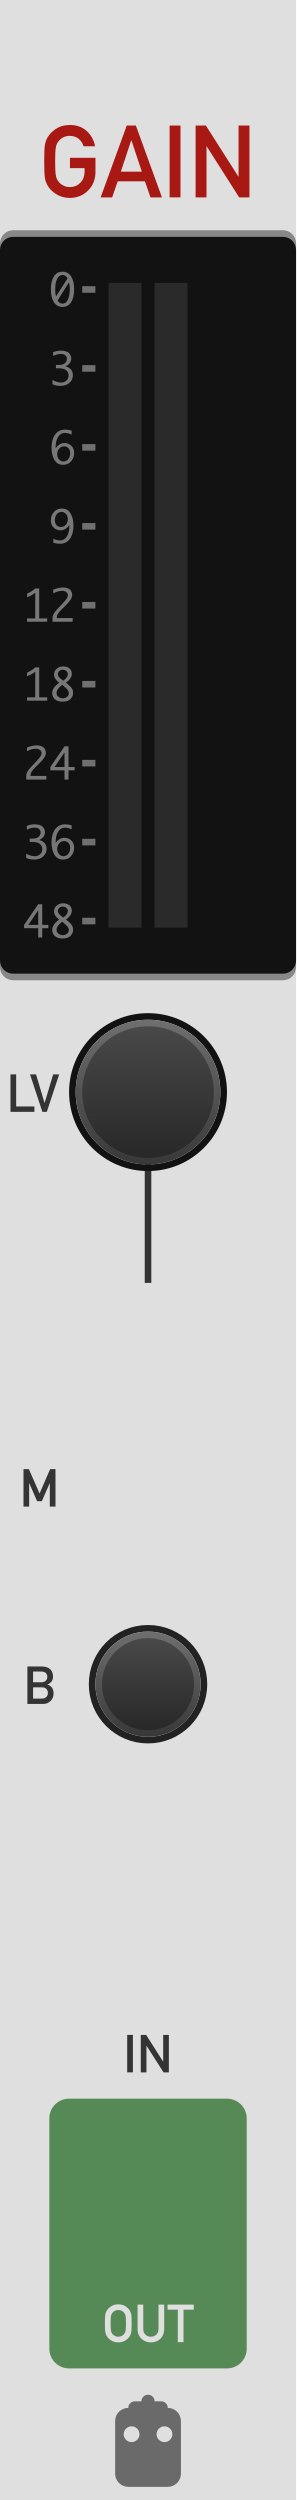
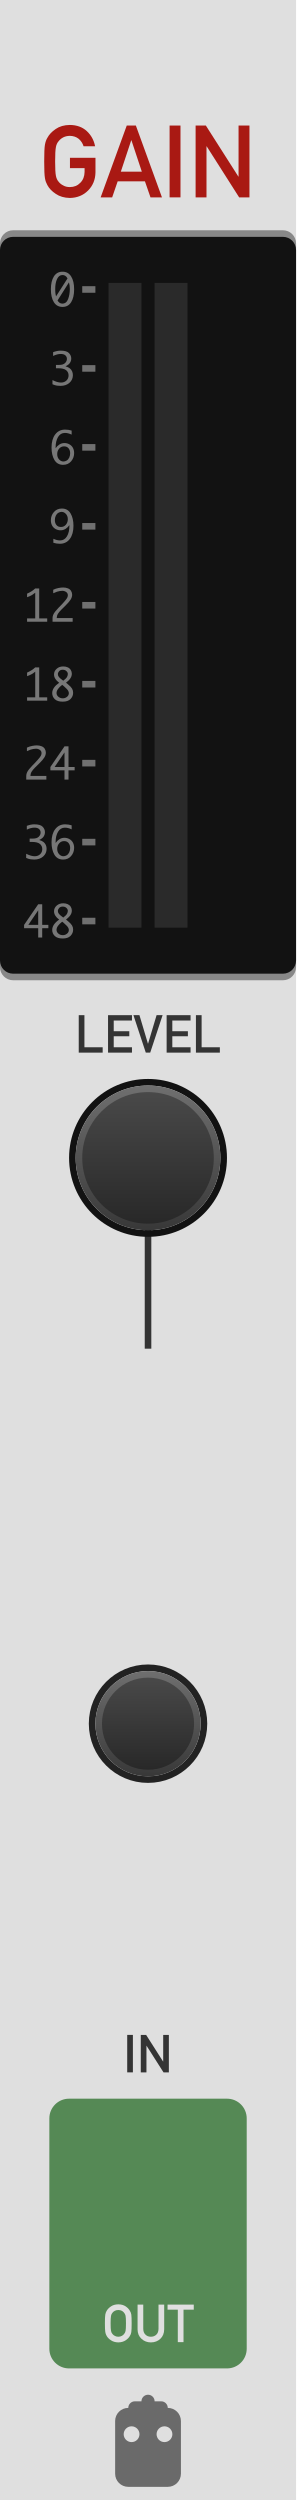
- <svg xmlns="http://www.w3.org/2000/svg" xmlns:xlink="http://www.w3.org/1999/xlink" version="1.1" width="45" height="380" viewBox="0 0 45 380" id="svg195">
+ <svg xmlns="http://www.w3.org/2000/svg" xmlns:xlink="http://www.w3.org/1999/xlink" version="1.1" width="45" height="380" viewBox="0 0 45 380" id="svg183">
  <style id="style2">

    text.title {
      fill: #a91913;
      font-family: 'DIN Alternate';
      font-size: 11.5pt;
    }
    text.big-label {
      fill: #343434;
      font-family: 'DIN Alternate';
      font-size: 7.5pt;
    }
    text.label {
      fill: #343434;
      font-family: 'DIN Alternate';
      font-size: 6pt;
    }
    text.output-label {
      fill: #dfdfdf;
      font-family: 'DIN Alternate';
      font-size: 6pt;
    }

    .background {
      fill: #dfdfdf;
    }
    .poly-output {
      fill: #558955;
    }
    .mono-output {
      fill: #636c9d;
    }

    polyline.icon {
      stroke: #343434;
      stroke-width: 1.2;
      fill: none;
    }
    polyline.connect {
      stroke: #343434;
      stroke-width: 1;
      fill: none;
    }

    rect.lcd-bg {
      fill: #121212;
    }
    rect.lcd-bg-frame {
      fill: #888888;
    }
    rect.lcd-bg-accent {
      fill: #2a2a2a;
    }
    text.lcd-label {
      fill: #777777;
      font-family: 'Monaco';
      font-size: 5pt;
    }
    polyline.lcd-tick {
      stroke: #707070;
      stroke-width: 1;
      fill: none;
    }

    .blueprint {
      stroke: #444444;
      fill: none;
    }

  </style>
  <defs id="defs121">
    <linearGradient id="smallKnobLight" x1="0%" y1="0%" x2="0%" y2="100%">
      <stop offset="0%" stop-color="#6f6f6f" id="stop4" />
      <stop offset="100%" stop-color="#383838" id="stop6" />
    </linearGradient>
    <linearGradient id="smallKnobDark" x1="0%" y1="0%" x2="0%" y2="100%">
      <stop offset="0%" stop-color="#494949" id="stop9" />
      <stop offset="100%" stop-color="#282828" id="stop11" />
    </linearGradient>
    <linearGradient id="bigKnobLight" x1="0%" y1="0%" x2="0%" y2="100%">
      <stop offset="0%" stop-color="#888" id="stop14" />
      <stop offset="100%" stop-color="#333" id="stop16" />
    </linearGradient>
    <linearGradient id="bigKnobDark" x1="0%" y1="0%" x2="0%" y2="100%">
      <stop offset="0%" stop-color="#5c5c5c" id="stop19" />
      <stop offset="100%" stop-color="#282828" id="stop21" />
    </linearGradient>
    <symbol id="knob18">
      <g transform="translate(9 9)" id="g30">
        <circle r="8.5" stroke="#222" fill="none" id="circle24" />
        <circle r="8" fill="url('#smallKnobLight')" id="circle26" />
        <circle r="7" fill="url('#smallKnobDark')" id="circle28" />
      </g>
    </symbol>
    <symbol id="knob24">
      <g transform="translate(12 12)" id="g39">
        <circle r="11.5" stroke="#121212" fill="none" id="circle33" />
        <circle r="11" fill="url('#smallKnobLight')" id="circle35" />
        <circle r="10" fill="url('#smallKnobDark')" id="circle37" />
      </g>
    </symbol>
    <symbol id="knob45">
      <g transform="translate(22.5 22.5)" id="g46">
        <circle r="22" fill="url('#bigKnobDark')" id="circle42" />
        <circle r="20" fill="url('#bigKnobLight')" id="circle44" />
      </g>
    </symbol>
    <symbol id="toggleButton">
      <g transform="translate(9 9)" id="g49" />
    </symbol>
    <symbol id="port">
      <g transform="translate(12 12)" id="g52" />
    </symbol>
    <symbol id="screw">
      <g transform="translate(6 6)" id="g55" />
    </symbol>
    <symbol id="hswitch14">
      <g transform="translate(12 7)" id="g58" />
    </symbol>
    <symbol id="meter-strip">
      <g transform="translate(20 4)" id="g105">
        <rect x="-6" y="-1" width="5" height="98" class="lcd-bg-accent" id="rect61" />
        <rect x="1" y="-1" width="5" height="98" class="lcd-bg-accent" id="rect63" />
        <g transform="translate(-11 2.5)" id="g83">
          <text x="0" y="0" class="lcd-label" text-anchor="end" id="text65">0</text>
          <text x="0" y="12" class="lcd-label" text-anchor="end" id="text67">3</text>
          <text x="0" y="24" class="lcd-label" text-anchor="end" id="text69">6</text>
          <text x="0" y="36" class="lcd-label" text-anchor="end" id="text71">9</text>
          <text x="0" y="48" class="lcd-label" text-anchor="end" id="text73">12</text>
          <text x="0" y="60" class="lcd-label" text-anchor="end" id="text75">18</text>
          <text x="0" y="72" class="lcd-label" text-anchor="end" id="text77">24</text>
          <text x="0" y="84" class="lcd-label" text-anchor="end" id="text79">36</text>
          <text x="0" y="96" class="lcd-label" text-anchor="end" id="text81">48</text>
        </g>
        <g transform="translate(-10 0)" id="g103">
          <polyline points="0  0 2  0" class="lcd-tick" id="polyline85" />
          <polyline points="0 12 2 12" class="lcd-tick" id="polyline87" />
          <polyline points="0 24 2 24" class="lcd-tick" id="polyline89" />
          <polyline points="0 36 2 36" class="lcd-tick" id="polyline91" />
          <polyline points="0 48 2 48" class="lcd-tick" id="polyline93" />
          <polyline points="0 60 2 60" class="lcd-tick" id="polyline95" />
          <polyline points="0 72 2 72" class="lcd-tick" id="polyline97" />
          <polyline points="0 84 2 84" class="lcd-tick" id="polyline99" />
          <polyline points="0 96 2 96" class="lcd-tick" id="polyline101" />
        </g>
      </g>
    </symbol>
    <symbol id="logo">
      <g transform="translate(6 6)" id="g118">
        <rect x="-5" y="-4" height="12" width="10" rx="2" fill="#6a6a6a" stroke="none" id="rect108" />
        <rect x="-3" y="-5" height="4" width="6" rx="1" fill="#6a6a6a" stroke="none" id="rect110" />
        <path d="M0,-3, 0,-5" stroke="#6a6a6a" stroke-width="2" stroke-linecap="round" id="path112" />
        <circle cx="-2.5" cy="0" r="1.2" fill="#dfdfdf" stroke="none" id="circle114" />
        <circle cx="2.5" cy="0" r="1.2" fill="#dfdfdf" stroke="none" id="circle116" />
      </g>
    </symbol>
-     <linearGradient xlink:href="#smallKnobLight" id="linearGradient232" x1="-11" y1="-11" x2="-11" y2="11" gradientUnits="userSpaceOnUse" />
-     <linearGradient xlink:href="#smallKnobDark" id="linearGradient234" x1="-10" y1="-10" x2="-10" y2="10" gradientUnits="userSpaceOnUse" />
-     <linearGradient xlink:href="#smallKnobLight" id="linearGradient314" x1="-8" y1="-8" x2="-8" y2="8" gradientUnits="userSpaceOnUse" />
-     <linearGradient xlink:href="#smallKnobDark" id="linearGradient316" x1="-7" y1="-7" x2="-7" y2="7" gradientUnits="userSpaceOnUse" />
+     <linearGradient xlink:href="#smallKnobLight" id="linearGradient215" x1="-11" y1="-11" x2="-11" y2="11" gradientUnits="userSpaceOnUse" />
+     <linearGradient xlink:href="#smallKnobDark" id="linearGradient217" x1="-10" y1="-10" x2="-10" y2="10" gradientUnits="userSpaceOnUse" />
+     <linearGradient xlink:href="#smallKnobLight" id="linearGradient297" x1="-8" y1="-8" x2="-8" y2="8" gradientUnits="userSpaceOnUse" />
+     <linearGradient xlink:href="#smallKnobDark" id="linearGradient299" x1="-7" y1="-7" x2="-7" y2="7" gradientUnits="userSpaceOnUse" />
  </defs>
  <path id="rect123" style="fill:#dfdfdf" d="M 0,0 H 45 V 380 H 0 Z" class="background" />
  <g aria-label="GAIN" id="text125" style="font-size:15.333px;font-family:'DIN Alternate';text-anchor:middle;fill:#a91913" class="title">
-     <path d="m 10.633,25.553 h 2.224 v 0.569 q -0.015,1.026 -0.644,1.655 -0.629,0.659 -1.595,0.659 -0.584,0 -1.003,-0.247 Q 9.188,27.979 8.926,27.642 8.604,27.29 8.499,26.721 8.38,26.152 8.38,24.542 q 0,-1.61 0.12,-2.194 0.105,-0.554 0.427,-0.906 0.262,-0.337 0.689,-0.562 0.419,-0.217 1.003,-0.232 0.794,0.015 1.348,0.457 0.532,0.464 0.734,1.123 h 1.752 q -0.262,-1.37 -1.258,-2.299 -0.996,-0.921 -2.576,-0.936 -1.288,0.015 -2.149,0.614 -0.876,0.591 -1.273,1.348 -0.247,0.397 -0.367,1.041 -0.112,0.644 -0.112,2.546 0,1.872 0.112,2.531 0.06,0.352 0.15,0.584 0.097,0.225 0.217,0.472 0.397,0.756 1.273,1.333 0.861,0.599 2.149,0.629 1.67,-0.03 2.77,-1.131 1.093,-1.108 1.123,-2.748 v -2.224 h -3.878 z" style="font-size:15.333px;font-family:'DIN Alternate';text-anchor:middle;fill:#a91913" id="path401" />
-     <path d="m 18.367,26.092 1.58,-4.769 h 0.03 l 1.58,4.769 z M 22.874,30 h 1.744 L 20.651,19.084 H 19.266 L 15.298,30 h 1.752 l 0.839,-2.441 h 4.14 z" style="font-size:15.333px;font-family:'DIN Alternate';text-anchor:middle;fill:#a91913" id="path403" />
-     <path d="M 25.779,30 H 27.434 V 19.084 h -1.655 z" style="font-size:15.333px;font-family:'DIN Alternate';text-anchor:middle;fill:#a91913" id="path405" />
-     <path d="m 29.732,30 h 1.655 v -7.757 h 0.03 L 36.351,30 H 37.916 V 19.084 h -1.655 v 7.757 h -0.03 l -4.941,-7.757 h -1.557 z" style="font-size:15.333px;font-family:'DIN Alternate';text-anchor:middle;fill:#a91913" id="path407" />
+     <path d="m 10.633,25.553 h 2.224 v 0.569 q -0.015,1.026 -0.644,1.655 -0.629,0.659 -1.595,0.659 -0.584,0 -1.003,-0.247 Q 9.188,27.979 8.926,27.642 8.604,27.29 8.499,26.721 8.38,26.152 8.38,24.542 q 0,-1.61 0.12,-2.194 0.105,-0.554 0.427,-0.906 0.262,-0.337 0.689,-0.562 0.419,-0.217 1.003,-0.232 0.794,0.015 1.348,0.457 0.532,0.464 0.734,1.123 h 1.752 q -0.262,-1.37 -1.258,-2.299 -0.996,-0.921 -2.576,-0.936 -1.288,0.015 -2.149,0.614 -0.876,0.591 -1.273,1.348 -0.247,0.397 -0.367,1.041 -0.112,0.644 -0.112,2.546 0,1.872 0.112,2.531 0.06,0.352 0.15,0.584 0.097,0.225 0.217,0.472 0.397,0.756 1.273,1.333 0.861,0.599 2.149,0.629 1.67,-0.03 2.77,-1.131 1.093,-1.108 1.123,-2.748 v -2.224 h -3.878 z" style="font-size:15.333px;font-family:'DIN Alternate';text-anchor:middle;fill:#a91913" id="path384" />
+     <path d="m 18.367,26.092 1.58,-4.769 h 0.03 l 1.58,4.769 z M 22.874,30 h 1.744 L 20.651,19.084 H 19.266 L 15.298,30 h 1.752 l 0.839,-2.441 h 4.14 z" style="font-size:15.333px;font-family:'DIN Alternate';text-anchor:middle;fill:#a91913" id="path386" />
+     <path d="M 25.779,30 H 27.434 V 19.084 h -1.655 z" style="font-size:15.333px;font-family:'DIN Alternate';text-anchor:middle;fill:#a91913" id="path388" />
+     <path d="m 29.732,30 h 1.655 v -7.757 h 0.03 L 36.351,30 H 37.916 V 19.084 h -1.655 v 7.757 h -0.03 l -4.941,-7.757 h -1.557 z" style="font-size:15.333px;font-family:'DIN Alternate';text-anchor:middle;fill:#a91913" id="path390" />
  </g>
  <g transform="translate(16.5,364)" id="g129">
    <g id="use127">
-       <g transform="translate(6,6)" id="g332">
-         <path id="rect322" style="fill:#6a6a6a;stroke:none" d="m -3,-4 h 6 c 1.108,0 2,0.892 2,2 V 6 C 5,7.108 4.108,8 3,8 H -3 C -4.108,8 -5,7.108 -5,6 v -8 c 0,-1.108 0.892,-2 2,-2 z" />
-         <path id="rect324" style="fill:#6a6a6a;stroke:none" d="m -2,-5 h 4 c 0.554,0 1,0.446 1,1 v 2 c 0,0.554 -0.446,1 -1,1 h -4 c -0.554,0 -1,-0.446 -1,-1 v -2 c 0,-0.554 0.446,-1 1,-1 z" />
-         <path d="M 0,-3 V -5" stroke="#6a6a6a" stroke-width="2" stroke-linecap="round" id="path326" />
-         <path id="circle328" style="fill:#dfdfdf;stroke:none" d="M -1.3,0 A 1.2,1.2 0 0 1 -2.5,1.2 1.2,1.2 0 0 1 -3.7,0 1.2,1.2 0 0 1 -2.5,-1.2 1.2,1.2 0 0 1 -1.3,0 Z" />
-         <path id="circle330" style="fill:#dfdfdf;stroke:none" d="M 3.7,0 A 1.2,1.2 0 0 1 2.5,1.2 1.2,1.2 0 0 1 1.3,0 1.2,1.2 0 0 1 2.5,-1.2 1.2,1.2 0 0 1 3.7,0 Z" />
+       <g transform="translate(6,6)" id="g315">
+         <path id="rect305" style="fill:#6a6a6a;stroke:none" d="m -3,-4 h 6 c 1.108,0 2,0.892 2,2 V 6 C 5,7.108 4.108,8 3,8 H -3 C -4.108,8 -5,7.108 -5,6 v -8 c 0,-1.108 0.892,-2 2,-2 z" />
+         <path id="rect307" style="fill:#6a6a6a;stroke:none" d="m -2,-5 h 4 c 0.554,0 1,0.446 1,1 v 2 c 0,0.554 -0.446,1 -1,1 h -4 c -0.554,0 -1,-0.446 -1,-1 v -2 c 0,-0.554 0.446,-1 1,-1 z" />
+         <path d="M 0,-3 V -5" stroke="#6a6a6a" stroke-width="2" stroke-linecap="round" id="path309" />
+         <path id="circle311" style="fill:#dfdfdf;stroke:none" d="M -1.3,0 A 1.2,1.2 0 0 1 -2.5,1.2 1.2,1.2 0 0 1 -3.7,0 1.2,1.2 0 0 1 -2.5,-1.2 1.2,1.2 0 0 1 -1.3,0 Z" />
+         <path id="circle313" style="fill:#dfdfdf;stroke:none" d="M 3.7,0 A 1.2,1.2 0 0 1 2.5,1.2 1.2,1.2 0 0 1 1.3,0 1.2,1.2 0 0 1 2.5,-1.2 1.2,1.2 0 0 1 3.7,0 Z" />
      </g>
    </g>
  </g>
  <g id="use133">
-     <g transform="translate(6,6)" id="g240" />
+     <g transform="translate(6,6)" id="g223" />
  </g>
  <g id="use137" transform="translate(33,368)">
-     <g transform="translate(6,6)" id="g244" />
+     <g transform="translate(6,6)" id="g227" />
  </g>
  <path id="rect141" style="fill:#888888" d="m 2,35 h 41 c 1.108,0 2,0.892 2,2 v 110 c 0,1.108 -0.892,2 -2,2 H 2 c -1.108,0 -2,-0.892 -2,-2 V 37 c 0,-1.108 0.892,-2 2,-2 z" class="lcd-bg-frame" />
  <path id="rect143" style="fill:#121212" d="m 2,36 h 41 c 1.108,0 2,0.892 2,2 v 108 c 0,1.108 -0.892,2 -2,2 H 2 c -1.108,0 -2,-0.892 -2,-2 V 38 c 0,-1.108 0.892,-2 2,-2 z" class="lcd-bg" />
  <g id="use145" transform="translate(2.5,40)">
-     <g transform="translate(20,4)" id="g292">
-       <path id="rect248" style="fill:#2a2a2a" d="m -6,-1 h 5 v 98 h -5 z" class="lcd-bg-accent" />
-       <path id="rect250" style="fill:#2a2a2a" d="M 1,-1 H 6 V 97 H 1 Z" class="lcd-bg-accent" />
-       <g transform="translate(-11,2.5)" id="g270">
-         <g aria-label="0" id="text252" style="font-size:6.667px;font-family:Monaco;text-anchor:end;fill:#777777" class="lcd-label">
-           <path d="m -1.999,-5.202 q 0.863,0 1.315,0.726 0.452,0.723 0.452,1.95 0,1.23 -0.452,1.956 -0.452,0.723 -1.315,0.723 -0.859,0 -1.315,-0.723 -0.452,-0.726 -0.452,-1.956 0,-1.227 0.452,-1.95 0.456,-0.726 1.315,-0.726 z m -0.986,3.757 1.748,-2.738 q -0.166,-0.303 -0.361,-0.407 -0.192,-0.107 -0.4,-0.107 -0.544,0 -0.827,0.605 -0.283,0.602 -0.283,1.53 0,0.212 0.013,0.456 0.013,0.244 0.111,0.661 z m 1.966,-2.135 -1.735,2.754 q 0.14,0.238 0.322,0.358 0.182,0.117 0.407,0.117 0.618,0 0.879,-0.69 0.26,-0.693 0.26,-1.536 0,-0.521 -0.133,-1.003 z" style="font-size:6.667px;font-family:Monaco;text-anchor:end;fill:#777777" id="path349" />
-         </g>
-         <g aria-label="3" id="text254" style="font-size:6.667px;font-family:Monaco;text-anchor:end;fill:#777777" class="lcd-label">
-           <path d="m -3.525,11.909 v -0.638 q 0.745,0.378 1.292,0.378 0.501,0 0.827,-0.303 0.329,-0.306 0.329,-0.785 0,-0.482 -0.361,-0.785 Q -1.797,9.474 -2.66,9.474 H -2.995 V 8.969 h 0.465 q 0.635,0 0.918,-0.283 0.283,-0.286 0.283,-0.635 0,-0.316 -0.231,-0.531 -0.231,-0.218 -0.71,-0.218 -0.537,0 -1.156,0.303 V 7.029 q 0.618,-0.231 1.133,-0.231 0.921,0 1.27,0.365 0.352,0.361 0.352,0.827 0,0.345 -0.186,0.648 -0.186,0.303 -0.684,0.54 0.439,0.13 0.664,0.319 0.225,0.189 0.339,0.446 0.117,0.257 0.117,0.576 0,0.71 -0.527,1.172 -0.524,0.462 -1.357,0.462 -0.241,0 -0.527,-0.036 -0.283,-0.036 -0.693,-0.208 z" style="font-size:6.667px;font-family:Monaco;text-anchor:end;fill:#777777" id="path352" />
-         </g>
-         <g aria-label="6" id="text256" style="font-size:6.667px;font-family:Monaco;text-anchor:end;fill:#777777" class="lcd-label">
-           <path d="m -3.047,21.63 q 0.234,-0.348 0.579,-0.566 0.348,-0.221 0.765,-0.221 0.394,0 0.745,0.192 0.355,0.192 0.54,0.537 0.186,0.342 0.186,0.798 0,0.719 -0.462,1.253 -0.459,0.531 -1.211,0.531 -0.885,0 -1.325,-0.739 -0.436,-0.742 -0.436,-1.885 0,-1.263 0.557,-1.995 0.557,-0.736 1.507,-0.736 0.511,0 0.993,0.15 v 0.612 q -0.54,-0.257 -1.019,-0.257 -0.677,0 -1.048,0.622 Q -3.047,20.546 -3.047,21.5 Z m 1.188,2.018 q 0.244,0 0.492,-0.143 0.247,-0.146 0.387,-0.446 0.143,-0.303 0.143,-0.658 0,-0.462 -0.241,-0.758 -0.238,-0.296 -0.68,-0.296 -0.459,0 -0.755,0.345 -0.293,0.342 -0.293,0.833 0,0.495 0.286,0.811 0.29,0.312 0.661,0.312 z" style="font-size:6.667px;font-family:Monaco;text-anchor:end;fill:#777777" id="path355" />
-         </g>
-         <g aria-label="9" id="text258" style="font-size:6.667px;font-family:Monaco;text-anchor:end;fill:#777777" class="lcd-label">
-           <path d="m -0.951,33.318 q -0.234,0.348 -0.583,0.57 -0.345,0.218 -0.762,0.218 -0.394,0 -0.749,-0.189 -0.352,-0.192 -0.537,-0.537 -0.186,-0.345 -0.186,-0.801 0,-0.716 0.459,-1.247 0.462,-0.534 1.214,-0.534 0.885,0 1.322,0.742 0.439,0.739 0.439,1.882 0,1.263 -0.557,1.999 -0.557,0.732 -1.507,0.732 -0.511,0 -0.993,-0.153 v -0.609 q 0.54,0.254 1.019,0.254 0.677,0 1.048,-0.622 0.371,-0.622 0.371,-1.576 z M -2.139,31.303 q -0.244,0 -0.492,0.146 -0.247,0.143 -0.391,0.443 -0.14,0.299 -0.14,0.658 0,0.459 0.238,0.755 0.241,0.296 0.684,0.296 0.459,0 0.752,-0.342 0.296,-0.345 0.296,-0.833 0,-0.495 -0.29,-0.807 -0.286,-0.316 -0.658,-0.316 z" style="font-size:6.667px;font-family:Monaco;text-anchor:end;fill:#777777" id="path358" />
-         </g>
-         <g aria-label="12" id="text260" style="font-size:6.667px;font-family:Monaco;text-anchor:end;fill:#777777" class="lcd-label">
-           <path d="m -6.146,47.495 v -3.9 q -0.273,0.218 -0.531,0.371 -0.257,0.153 -0.706,0.312 v -0.547 q 0.713,-0.303 1.237,-0.785 h 0.605 v 4.548 h 1.214 V 48 h -3.057 v -0.505 z" style="font-size:6.667px;font-family:Monaco;text-anchor:end;fill:#777777" id="path361" />
-           <path d="M -0.456,48 H -3.512 v -0.557 q 0,-0.215 0.088,-0.459 0.088,-0.247 0.335,-0.553 0.247,-0.306 0.524,-0.589 l 0.345,-0.352 q 0.104,-0.107 0.456,-0.498 0.352,-0.391 0.462,-0.599 0.114,-0.208 0.114,-0.41 0,-0.326 -0.26,-0.501 -0.26,-0.179 -0.586,-0.179 -0.186,0 -0.417,0.042 -0.228,0.042 -0.4,0.101 -0.173,0.055 -0.56,0.231 v -0.537 q 0.41,-0.195 0.82,-0.267 0.413,-0.075 0.68,-0.075 0.394,0 0.723,0.13 0.332,0.127 0.492,0.397 0.163,0.27 0.163,0.576 0,0.342 -0.208,0.7 -0.205,0.358 -0.778,0.921 l -0.371,0.368 -0.312,0.306 q -0.296,0.299 -0.479,0.579 -0.182,0.28 -0.202,0.667 h 2.428 z" style="font-size:6.667px;font-family:Monaco;text-anchor:end;fill:#777777" id="path363" />
-         </g>
-         <g aria-label="18" id="text262" style="font-size:6.667px;font-family:Monaco;text-anchor:end;fill:#777777" class="lcd-label">
-           <path d="m -6.146,59.495 v -3.9 q -0.273,0.218 -0.531,0.371 -0.257,0.153 -0.706,0.312 v -0.547 q 0.713,-0.303 1.237,-0.785 h 0.605 v 4.548 h 1.214 V 60 h -3.057 v -0.505 z" style="font-size:6.667px;font-family:Monaco;text-anchor:end;fill:#777777" id="path366" />
-           <path d="m -2.503,57.275 -0.111,-0.081 q -0.231,-0.163 -0.452,-0.479 -0.221,-0.319 -0.221,-0.7 0,-0.505 0.397,-0.859 0.397,-0.358 1.009,-0.358 0.374,0 0.674,0.137 0.299,0.133 0.462,0.397 0.163,0.264 0.163,0.576 0,0.215 -0.075,0.417 -0.075,0.199 -0.225,0.397 -0.146,0.195 -0.586,0.553 l 0.273,0.218 q 0.479,0.391 0.645,0.674 0.166,0.283 0.166,0.635 0,0.547 -0.397,0.951 -0.397,0.4 -1.191,0.4 -0.798,0 -1.195,-0.374 -0.397,-0.378 -0.397,-0.934 0,-0.83 1.061,-1.569 z m 0.622,-0.309 q 0.459,-0.348 0.573,-0.583 0.117,-0.234 0.117,-0.436 0,-0.244 -0.215,-0.443 -0.215,-0.202 -0.553,-0.202 -0.365,0 -0.557,0.218 -0.189,0.218 -0.189,0.452 0,0.228 0.16,0.43 0.16,0.202 0.511,0.452 z m -0.166,0.632 q -0.859,0.661 -0.859,1.237 0,0.342 0.283,0.576 0.283,0.234 0.671,0.234 0.355,0 0.635,-0.225 0.28,-0.225 0.28,-0.56 0,-0.329 -0.342,-0.667 -0.339,-0.339 -0.472,-0.443 z" style="font-size:6.667px;font-family:Monaco;text-anchor:end;fill:#777777" id="path368" />
-         </g>
-         <g aria-label="24" id="text264" style="font-size:6.667px;font-family:Monaco;text-anchor:end;fill:#777777" class="lcd-label">
-           <path d="m -4.453,72 h -3.057 v -0.557 q 0,-0.215 0.088,-0.459 0.088,-0.247 0.335,-0.553 0.247,-0.306 0.524,-0.589 l 0.345,-0.352 q 0.104,-0.107 0.456,-0.498 0.352,-0.391 0.462,-0.599 0.114,-0.208 0.114,-0.41 0,-0.326 -0.26,-0.501 -0.26,-0.179 -0.586,-0.179 -0.186,0 -0.417,0.042 -0.228,0.042 -0.4,0.101 -0.173,0.055 -0.56,0.231 v -0.537 q 0.41,-0.195 0.82,-0.267 0.413,-0.075 0.68,-0.075 0.394,0 0.723,0.13 0.332,0.127 0.492,0.397 0.163,0.27 0.163,0.576 0,0.342 -0.208,0.7 -0.205,0.358 -0.778,0.921 l -0.371,0.368 -0.312,0.306 q -0.296,0.299 -0.479,0.579 -0.182,0.28 -0.202,0.667 h 2.428 z" style="font-size:6.667px;font-family:Monaco;text-anchor:end;fill:#777777" id="path371" />
-           <path d="m -1.696,72 v -1.413 h -2.145 v -0.508 l 2.145,-3.132 h 0.609 v 3.132 h 0.934 V 70.587 H -1.087 V 72 Z m 0,-1.921 v -2.214 l -1.501,2.214 z" style="font-size:6.667px;font-family:Monaco;text-anchor:end;fill:#777777" id="path373" />
-         </g>
-         <g aria-label="36" id="text266" style="font-size:6.667px;font-family:Monaco;text-anchor:end;fill:#777777" class="lcd-label">
-           <path d="m -7.523,83.909 v -0.638 q 0.745,0.378 1.292,0.378 0.501,0 0.827,-0.303 0.329,-0.306 0.329,-0.785 0,-0.482 -0.361,-0.785 -0.358,-0.303 -1.221,-0.303 h -0.335 v -0.505 h 0.465 q 0.635,0 0.918,-0.283 0.283,-0.286 0.283,-0.635 0,-0.316 -0.231,-0.531 -0.231,-0.218 -0.71,-0.218 -0.537,0 -1.156,0.303 v -0.576 q 0.618,-0.231 1.133,-0.231 0.921,0 1.27,0.365 0.352,0.361 0.352,0.827 0,0.345 -0.186,0.648 -0.186,0.303 -0.684,0.54 0.439,0.13 0.664,0.319 0.225,0.189 0.339,0.446 0.117,0.257 0.117,0.576 0,0.71 -0.527,1.172 -0.524,0.462 -1.357,0.462 -0.241,0 -0.527,-0.036 -0.283,-0.036 -0.693,-0.208 z" style="font-size:6.667px;font-family:Monaco;text-anchor:end;fill:#777777" id="path376" />
-           <path d="m -3.047,81.63 q 0.234,-0.348 0.579,-0.566 0.348,-0.221 0.765,-0.221 0.394,0 0.745,0.192 0.355,0.192 0.54,0.537 0.186,0.342 0.186,0.798 0,0.719 -0.462,1.253 -0.459,0.531 -1.211,0.531 -0.885,0 -1.325,-0.739 -0.436,-0.742 -0.436,-1.885 0,-1.263 0.557,-1.995 0.557,-0.736 1.507,-0.736 0.511,0 0.993,0.15 v 0.612 q -0.54,-0.257 -1.019,-0.257 -0.677,0 -1.048,0.622 Q -3.047,80.546 -3.047,81.5 Z m 1.188,2.018 q 0.244,0 0.492,-0.143 0.247,-0.146 0.387,-0.446 0.143,-0.303 0.143,-0.658 0,-0.462 -0.241,-0.758 -0.238,-0.296 -0.68,-0.296 -0.459,0 -0.755,0.345 -0.293,0.342 -0.293,0.833 0,0.495 0.286,0.811 0.29,0.312 0.661,0.312 z" style="font-size:6.667px;font-family:Monaco;text-anchor:end;fill:#777777" id="path378" />
-         </g>
-         <g aria-label="48" id="text268" style="font-size:6.667px;font-family:Monaco;text-anchor:end;fill:#777777" class="lcd-label">
-           <path d="m -5.693,96 v -1.413 h -2.145 v -0.508 l 2.145,-3.132 h 0.609 v 3.132 h 0.934 V 94.587 H -5.085 V 96 Z m 0,-1.921 v -2.214 l -1.501,2.214 z" style="font-size:6.667px;font-family:Monaco;text-anchor:end;fill:#777777" id="path381" />
-           <path d="m -2.503,93.275 -0.111,-0.081 q -0.231,-0.163 -0.452,-0.479 -0.221,-0.319 -0.221,-0.7 0,-0.505 0.397,-0.859 0.397,-0.358 1.009,-0.358 0.374,0 0.674,0.137 0.299,0.133 0.462,0.397 0.163,0.264 0.163,0.576 0,0.215 -0.075,0.417 -0.075,0.199 -0.225,0.397 -0.146,0.195 -0.586,0.553 l 0.273,0.218 q 0.479,0.391 0.645,0.674 0.166,0.283 0.166,0.635 0,0.547 -0.397,0.951 -0.397,0.4 -1.191,0.4 -0.798,0 -1.195,-0.374 -0.397,-0.378 -0.397,-0.934 0,-0.83 1.061,-1.569 z m 0.622,-0.309 q 0.459,-0.348 0.573,-0.583 0.117,-0.234 0.117,-0.436 0,-0.244 -0.215,-0.443 -0.215,-0.202 -0.553,-0.202 -0.365,0 -0.557,0.218 -0.189,0.218 -0.189,0.452 0,0.228 0.16,0.43 0.16,0.202 0.511,0.452 z m -0.166,0.632 q -0.859,0.661 -0.859,1.237 0,0.342 0.283,0.576 0.283,0.234 0.671,0.234 0.355,0 0.635,-0.225 0.28,-0.225 0.28,-0.56 0,-0.329 -0.342,-0.667 -0.339,-0.339 -0.472,-0.443 z" style="font-size:6.667px;font-family:Monaco;text-anchor:end;fill:#777777" id="path383" />
-         </g>
-       </g>
-       <g transform="translate(-10)" id="g290">
-         <path id="polyline272" style="fill:none;stroke:#707070;stroke-width:1" d="M 0,0 H 2" class="lcd-tick" />
-         <path id="polyline274" style="fill:none;stroke:#707070;stroke-width:1" d="M 0,12 H 2" class="lcd-tick" />
-         <path id="polyline276" style="fill:none;stroke:#707070;stroke-width:1" d="M 0,24 H 2" class="lcd-tick" />
-         <path id="polyline278" style="fill:none;stroke:#707070;stroke-width:1" d="M 0,36 H 2" class="lcd-tick" />
-         <path id="polyline280" style="fill:none;stroke:#707070;stroke-width:1" d="M 0,48 H 2" class="lcd-tick" />
-         <path id="polyline282" style="fill:none;stroke:#707070;stroke-width:1" d="M 0,60 H 2" class="lcd-tick" />
-         <path id="polyline284" style="fill:none;stroke:#707070;stroke-width:1" d="M 0,72 H 2" class="lcd-tick" />
-         <path id="polyline286" style="fill:none;stroke:#707070;stroke-width:1" d="M 0,84 H 2" class="lcd-tick" />
-         <path id="polyline288" style="fill:none;stroke:#707070;stroke-width:1" d="M 0,96 H 2" class="lcd-tick" />
-       </g>
-     </g>
-   </g>
-   <g transform="translate(5,166)" id="g151">
-     <g aria-label="LV" id="text149" style="font-size:8px;font-family:'DIN Alternate';text-anchor:middle;fill:#343434" class="label">
-       <path d="M -3.406,3 H 0.23 V 2.184 H -2.543 V -2.695 H -3.406 Z" style="font-size:8px;font-family:'DIN Alternate';text-anchor:middle;fill:#343434" id="path426" />
-       <path d="M 1.441,3 H 2.113 L 3.996,-2.695 H 3.082 L 1.785,1.641 H 1.77 L 0.477,-2.695 H -0.438 Z" style="font-size:8px;font-family:'DIN Alternate';text-anchor:middle;fill:#343434" id="path428" />
-     </g>
-   </g>
-   <g transform="translate(5,226)" id="g155">
-     <g aria-label="M" id="text153" style="font-size:8px;font-family:'DIN Alternate';text-anchor:middle;fill:#343434" class="label">
-       <path d="m -1.43,3 h 0.863 v -3.551 h 0.016 L 0.641,2.184 h 0.719 l 1.191,-2.734 h 0.02 V 3 H 3.434 V -2.695 H 2.617 L 1.016,1.016 v 0 l -1.633,-3.711 h -0.812 z" style="font-size:8px;font-family:'DIN Alternate';text-anchor:middle;fill:#343434" id="path423" />
-     </g>
-   </g>
-   <g transform="translate(5,256)" id="g159">
-     <g aria-label="B" id="text157" style="font-size:8px;font-family:'DIN Alternate';text-anchor:middle;fill:#343434" class="label">
-       <path d="M -0.836,3 H 1.562 Q 2.234,3 2.684,2.551 3.137,2.121 3.145,1.383 3.145,0.938 2.922,0.559 2.684,0.191 2.219,0.07 V 0.055 Q 2.465,-0.062 2.633,-0.207 2.801,-0.344 2.891,-0.496 q 0.176,-0.32 0.168,-0.672 0,-0.688 -0.426,-1.105 Q 2.211,-2.688 1.371,-2.695 H -0.836 Z M 1.355,0.473 q 0.48,0.008 0.703,0.254 0.223,0.25 0.223,0.602 0,0.344 -0.223,0.594 Q 1.836,2.176 1.355,2.184 H 0.027 V 0.473 Z M 1.273,-1.926 q 0.473,0.008 0.695,0.23 0.227,0.238 0.227,0.582 0,0.344 -0.227,0.57 Q 1.746,-0.297 1.273,-0.297 H 0.027 v -1.629 z" style="font-size:8px;font-family:'DIN Alternate';text-anchor:middle;fill:#343434" id="path420" />
-     </g>
-   </g>
-   <path id="polyline163" transform="translate(22.5,166)" style="fill:none;stroke:#343434;stroke-width:1" d="M 0,0 V 29" class="connect" />
-   <g id="use165" transform="translate(10.5,154)">
-     <g transform="translate(12,12)" id="g228">
-       <path id="circle222" style="fill:none;stroke:#121212" d="M 11.5,0 A 11.5,11.5 0 0 1 0,11.5 11.5,11.5 0 0 1 -11.5,0 11.5,11.5 0 0 1 0,-11.5 11.5,11.5 0 0 1 11.5,0 Z" />
-       <path id="circle224" style="fill:url(#linearGradient232)" d="M 11,0 A 11,11 0 0 1 0,11 11,11 0 0 1 -11,0 11,11 0 0 1 0,-11 11,11 0 0 1 11,0 Z" />
-       <path id="circle226" style="fill:url(#linearGradient234)" d="M 10,0 A 10,10 0 0 1 0,10 10,10 0 0 1 -10,0 10,10 0 0 1 0,-10 10,10 0 0 1 10,0 Z" />
-     </g>
-   </g>
-   <g id="use169" transform="translate(10.5,184)">
-     <g transform="translate(12,12)" id="g296" />
-   </g>
-   <g id="use173" transform="translate(13.5,217)">
-     <g transform="translate(9,9)" id="g300" />
-   </g>
-   <g id="use177" transform="translate(13.5,247)">
-     <g transform="translate(9,9)" id="g310">
-       <path id="circle304" style="fill:none;stroke:#222222" d="M 8.5,0 A 8.5,8.5 0 0 1 0,8.5 8.5,8.5 0 0 1 -8.5,0 8.5,8.5 0 0 1 0,-8.5 8.5,8.5 0 0 1 8.5,0 Z" />
-       <path id="circle306" style="fill:url(#linearGradient314)" d="M 8,0 A 8,8 0 0 1 0,8 8,8 0 0 1 -8,0 8,8 0 0 1 0,-8 8,8 0 0 1 8,0 Z" />
-       <path id="circle308" style="fill:url(#linearGradient316)" d="M 7,0 A 7,7 0 0 1 0,7 7,7 0 0 1 -7,0 7,7 0 0 1 0,-7 7,7 0 0 1 7,0 Z" />
-     </g>
-   </g>
-   <g id="use181" transform="translate(10.5,281)">
-     <g transform="translate(12,12)" id="g236" />
-   </g>
-   <g aria-label="IN" id="text183" style="font-size:8px;font-family:'DIN Alternate';text-anchor:middle;fill:#343434" class="label">
-     <path d="m 19.336,315 h 0.863 v -5.695 h -0.863 z" style="font-size:8px;font-family:'DIN Alternate';text-anchor:middle;fill:#343434" id="path411" />
-     <path d="m 21.398,315 h 0.863 v -4.047 h 0.016 L 24.852,315 h 0.816 v -5.695 h -0.863 v 4.047 h -0.016 l -2.578,-4.047 h -0.812 z" style="font-size:8px;font-family:'DIN Alternate';text-anchor:middle;fill:#343434" id="path413" />
-   </g>
-   <path id="rect187" style="fill:#558955" d="m 10.5,319 h 24 c 1.662,0 3,1.338 3,3 v 35 c 0,1.662 -1.338,3 -3,3 h -24 c -1.662,0 -3,-1.338 -3,-3 v -35 c 0,-1.662 1.338,-3 3,-3 z" class="poly-output" />
-   <g id="use189" transform="translate(10.5,322)">
-     <g transform="translate(12,12)" id="g318" />
-   </g>
-   <g aria-label="OUT" id="text191" style="font-size:8px;font-family:'DIN Alternate';text-anchor:middle;fill:#dfdfdf" class="output-label">
-     <path d="m 15.945,353.152 q 0,0.977 0.059,1.32 0.031,0.184 0.078,0.305 0.051,0.117 0.113,0.246 0.207,0.395 0.664,0.695 0.449,0.312 1.121,0.328 0.68,-0.016 1.133,-0.328 0.449,-0.301 0.648,-0.695 0.145,-0.207 0.199,-0.551 0.051,-0.344 0.051,-1.32 0,-0.992 -0.051,-1.328 -0.055,-0.336 -0.199,-0.543 -0.199,-0.395 -0.648,-0.703 -0.453,-0.312 -1.133,-0.32 -0.672,0.008 -1.121,0.32 -0.457,0.309 -0.664,0.703 -0.129,0.207 -0.191,0.543 -0.059,0.336 -0.059,1.328 z m 0.867,0 q 0,-0.84 0.062,-1.145 0.055,-0.289 0.223,-0.473 0.137,-0.176 0.359,-0.293 0.219,-0.113 0.523,-0.121 0.309,0.008 0.535,0.121 0.215,0.117 0.344,0.293 0.168,0.184 0.23,0.473 0.059,0.305 0.059,1.145 0,0.84 -0.059,1.137 -0.062,0.297 -0.23,0.48 -0.129,0.176 -0.344,0.285 -0.227,0.129 -0.535,0.129 -0.305,0 -0.523,-0.129 -0.223,-0.109 -0.359,-0.285 -0.168,-0.184 -0.223,-0.48 -0.062,-0.297 -0.062,-1.137 z" style="font-size:8px;font-family:'DIN Alternate';text-anchor:middle;fill:#dfdfdf" id="path336" />
-     <path d="m 20.91,354.07 q 0.008,0.898 0.594,1.426 0.574,0.543 1.43,0.551 0.871,-0.008 1.441,-0.551 0.566,-0.527 0.582,-1.426 v -3.766 H 24.094 v 3.672 q -0.008,0.582 -0.328,0.887 -0.328,0.32 -0.832,0.32 -0.504,0 -0.824,-0.32 -0.328,-0.305 -0.336,-0.887 v -3.672 h -0.863 z" style="font-size:8px;font-family:'DIN Alternate';text-anchor:middle;fill:#dfdfdf" id="path338" />
-     <path d="m 27.027,356 h 0.867 v -4.926 h 1.559 v -0.77 H 25.469 v 0.77 h 1.559 z" style="font-size:8px;font-family:'DIN Alternate';text-anchor:middle;fill:#dfdfdf" id="path340" />
+     <g transform="translate(20,4)" id="g275">
+       <path id="rect231" style="fill:#2a2a2a" d="m -6,-1 h 5 v 98 h -5 z" class="lcd-bg-accent" />
+       <path id="rect233" style="fill:#2a2a2a" d="M 1,-1 H 6 V 97 H 1 Z" class="lcd-bg-accent" />
+       <g transform="translate(-11,2.5)" id="g253">
+         <g aria-label="0" id="text235" style="font-size:6.667px;font-family:Monaco;text-anchor:end;fill:#777777" class="lcd-label">
+           <path d="m -1.999,-5.202 q 0.863,0 1.315,0.726 0.452,0.723 0.452,1.95 0,1.23 -0.452,1.956 -0.452,0.723 -1.315,0.723 -0.859,0 -1.315,-0.723 -0.452,-0.726 -0.452,-1.956 0,-1.227 0.452,-1.95 0.456,-0.726 1.315,-0.726 z m -0.986,3.757 1.748,-2.738 q -0.166,-0.303 -0.361,-0.407 -0.192,-0.107 -0.4,-0.107 -0.544,0 -0.827,0.605 -0.283,0.602 -0.283,1.53 0,0.212 0.013,0.456 0.013,0.244 0.111,0.661 z m 1.966,-2.135 -1.735,2.754 q 0.14,0.238 0.322,0.358 0.182,0.117 0.407,0.117 0.618,0 0.879,-0.69 0.26,-0.693 0.26,-1.536 0,-0.521 -0.133,-1.003 z" style="font-size:6.667px;font-family:Monaco;text-anchor:end;fill:#777777" id="path332" />
+         </g>
+         <g aria-label="3" id="text237" style="font-size:6.667px;font-family:Monaco;text-anchor:end;fill:#777777" class="lcd-label">
+           <path d="m -3.525,11.909 v -0.638 q 0.745,0.378 1.292,0.378 0.501,0 0.827,-0.303 0.329,-0.306 0.329,-0.785 0,-0.482 -0.361,-0.785 Q -1.797,9.474 -2.66,9.474 H -2.995 V 8.969 h 0.465 q 0.635,0 0.918,-0.283 0.283,-0.286 0.283,-0.635 0,-0.316 -0.231,-0.531 -0.231,-0.218 -0.71,-0.218 -0.537,0 -1.156,0.303 V 7.029 q 0.618,-0.231 1.133,-0.231 0.921,0 1.27,0.365 0.352,0.361 0.352,0.827 0,0.345 -0.186,0.648 -0.186,0.303 -0.684,0.54 0.439,0.13 0.664,0.319 0.225,0.189 0.339,0.446 0.117,0.257 0.117,0.576 0,0.71 -0.527,1.172 -0.524,0.462 -1.357,0.462 -0.241,0 -0.527,-0.036 -0.283,-0.036 -0.693,-0.208 z" style="font-size:6.667px;font-family:Monaco;text-anchor:end;fill:#777777" id="path335" />
+         </g>
+         <g aria-label="6" id="text239" style="font-size:6.667px;font-family:Monaco;text-anchor:end;fill:#777777" class="lcd-label">
+           <path d="m -3.047,21.63 q 0.234,-0.348 0.579,-0.566 0.348,-0.221 0.765,-0.221 0.394,0 0.745,0.192 0.355,0.192 0.54,0.537 0.186,0.342 0.186,0.798 0,0.719 -0.462,1.253 -0.459,0.531 -1.211,0.531 -0.885,0 -1.325,-0.739 -0.436,-0.742 -0.436,-1.885 0,-1.263 0.557,-1.995 0.557,-0.736 1.507,-0.736 0.511,0 0.993,0.15 v 0.612 q -0.54,-0.257 -1.019,-0.257 -0.677,0 -1.048,0.622 Q -3.047,20.546 -3.047,21.5 Z m 1.188,2.018 q 0.244,0 0.492,-0.143 0.247,-0.146 0.387,-0.446 0.143,-0.303 0.143,-0.658 0,-0.462 -0.241,-0.758 -0.238,-0.296 -0.68,-0.296 -0.459,0 -0.755,0.345 -0.293,0.342 -0.293,0.833 0,0.495 0.286,0.811 0.29,0.312 0.661,0.312 z" style="font-size:6.667px;font-family:Monaco;text-anchor:end;fill:#777777" id="path338" />
+         </g>
+         <g aria-label="9" id="text241" style="font-size:6.667px;font-family:Monaco;text-anchor:end;fill:#777777" class="lcd-label">
+           <path d="m -0.951,33.318 q -0.234,0.348 -0.583,0.57 -0.345,0.218 -0.762,0.218 -0.394,0 -0.749,-0.189 -0.352,-0.192 -0.537,-0.537 -0.186,-0.345 -0.186,-0.801 0,-0.716 0.459,-1.247 0.462,-0.534 1.214,-0.534 0.885,0 1.322,0.742 0.439,0.739 0.439,1.882 0,1.263 -0.557,1.999 -0.557,0.732 -1.507,0.732 -0.511,0 -0.993,-0.153 v -0.609 q 0.54,0.254 1.019,0.254 0.677,0 1.048,-0.622 0.371,-0.622 0.371,-1.576 z M -2.139,31.303 q -0.244,0 -0.492,0.146 -0.247,0.143 -0.391,0.443 -0.14,0.299 -0.14,0.658 0,0.459 0.238,0.755 0.241,0.296 0.684,0.296 0.459,0 0.752,-0.342 0.296,-0.345 0.296,-0.833 0,-0.495 -0.29,-0.807 -0.286,-0.316 -0.658,-0.316 z" style="font-size:6.667px;font-family:Monaco;text-anchor:end;fill:#777777" id="path341" />
+         </g>
+         <g aria-label="12" id="text243" style="font-size:6.667px;font-family:Monaco;text-anchor:end;fill:#777777" class="lcd-label">
+           <path d="m -6.146,47.495 v -3.9 q -0.273,0.218 -0.531,0.371 -0.257,0.153 -0.706,0.312 v -0.547 q 0.713,-0.303 1.237,-0.785 h 0.605 v 4.548 h 1.214 V 48 h -3.057 v -0.505 z" style="font-size:6.667px;font-family:Monaco;text-anchor:end;fill:#777777" id="path344" />
+           <path d="M -0.456,48 H -3.512 v -0.557 q 0,-0.215 0.088,-0.459 0.088,-0.247 0.335,-0.553 0.247,-0.306 0.524,-0.589 l 0.345,-0.352 q 0.104,-0.107 0.456,-0.498 0.352,-0.391 0.462,-0.599 0.114,-0.208 0.114,-0.41 0,-0.326 -0.26,-0.501 -0.26,-0.179 -0.586,-0.179 -0.186,0 -0.417,0.042 -0.228,0.042 -0.4,0.101 -0.173,0.055 -0.56,0.231 v -0.537 q 0.41,-0.195 0.82,-0.267 0.413,-0.075 0.68,-0.075 0.394,0 0.723,0.13 0.332,0.127 0.492,0.397 0.163,0.27 0.163,0.576 0,0.342 -0.208,0.7 -0.205,0.358 -0.778,0.921 l -0.371,0.368 -0.312,0.306 q -0.296,0.299 -0.479,0.579 -0.182,0.28 -0.202,0.667 h 2.428 z" style="font-size:6.667px;font-family:Monaco;text-anchor:end;fill:#777777" id="path346" />
+         </g>
+         <g aria-label="18" id="text245" style="font-size:6.667px;font-family:Monaco;text-anchor:end;fill:#777777" class="lcd-label">
+           <path d="m -6.146,59.495 v -3.9 q -0.273,0.218 -0.531,0.371 -0.257,0.153 -0.706,0.312 v -0.547 q 0.713,-0.303 1.237,-0.785 h 0.605 v 4.548 h 1.214 V 60 h -3.057 v -0.505 z" style="font-size:6.667px;font-family:Monaco;text-anchor:end;fill:#777777" id="path349" />
+           <path d="m -2.503,57.275 -0.111,-0.081 q -0.231,-0.163 -0.452,-0.479 -0.221,-0.319 -0.221,-0.7 0,-0.505 0.397,-0.859 0.397,-0.358 1.009,-0.358 0.374,0 0.674,0.137 0.299,0.133 0.462,0.397 0.163,0.264 0.163,0.576 0,0.215 -0.075,0.417 -0.075,0.199 -0.225,0.397 -0.146,0.195 -0.586,0.553 l 0.273,0.218 q 0.479,0.391 0.645,0.674 0.166,0.283 0.166,0.635 0,0.547 -0.397,0.951 -0.397,0.4 -1.191,0.4 -0.798,0 -1.195,-0.374 -0.397,-0.378 -0.397,-0.934 0,-0.83 1.061,-1.569 z m 0.622,-0.309 q 0.459,-0.348 0.573,-0.583 0.117,-0.234 0.117,-0.436 0,-0.244 -0.215,-0.443 -0.215,-0.202 -0.553,-0.202 -0.365,0 -0.557,0.218 -0.189,0.218 -0.189,0.452 0,0.228 0.16,0.43 0.16,0.202 0.511,0.452 z m -0.166,0.632 q -0.859,0.661 -0.859,1.237 0,0.342 0.283,0.576 0.283,0.234 0.671,0.234 0.355,0 0.635,-0.225 0.28,-0.225 0.28,-0.56 0,-0.329 -0.342,-0.667 -0.339,-0.339 -0.472,-0.443 z" style="font-size:6.667px;font-family:Monaco;text-anchor:end;fill:#777777" id="path351" />
+         </g>
+         <g aria-label="24" id="text247" style="font-size:6.667px;font-family:Monaco;text-anchor:end;fill:#777777" class="lcd-label">
+           <path d="m -4.453,72 h -3.057 v -0.557 q 0,-0.215 0.088,-0.459 0.088,-0.247 0.335,-0.553 0.247,-0.306 0.524,-0.589 l 0.345,-0.352 q 0.104,-0.107 0.456,-0.498 0.352,-0.391 0.462,-0.599 0.114,-0.208 0.114,-0.41 0,-0.326 -0.26,-0.501 -0.26,-0.179 -0.586,-0.179 -0.186,0 -0.417,0.042 -0.228,0.042 -0.4,0.101 -0.173,0.055 -0.56,0.231 v -0.537 q 0.41,-0.195 0.82,-0.267 0.413,-0.075 0.68,-0.075 0.394,0 0.723,0.13 0.332,0.127 0.492,0.397 0.163,0.27 0.163,0.576 0,0.342 -0.208,0.7 -0.205,0.358 -0.778,0.921 l -0.371,0.368 -0.312,0.306 q -0.296,0.299 -0.479,0.579 -0.182,0.28 -0.202,0.667 h 2.428 z" style="font-size:6.667px;font-family:Monaco;text-anchor:end;fill:#777777" id="path354" />
+           <path d="m -1.696,72 v -1.413 h -2.145 v -0.508 l 2.145,-3.132 h 0.609 v 3.132 h 0.934 V 70.587 H -1.087 V 72 Z m 0,-1.921 v -2.214 l -1.501,2.214 z" style="font-size:6.667px;font-family:Monaco;text-anchor:end;fill:#777777" id="path356" />
+         </g>
+         <g aria-label="36" id="text249" style="font-size:6.667px;font-family:Monaco;text-anchor:end;fill:#777777" class="lcd-label">
+           <path d="m -7.523,83.909 v -0.638 q 0.745,0.378 1.292,0.378 0.501,0 0.827,-0.303 0.329,-0.306 0.329,-0.785 0,-0.482 -0.361,-0.785 -0.358,-0.303 -1.221,-0.303 h -0.335 v -0.505 h 0.465 q 0.635,0 0.918,-0.283 0.283,-0.286 0.283,-0.635 0,-0.316 -0.231,-0.531 -0.231,-0.218 -0.71,-0.218 -0.537,0 -1.156,0.303 v -0.576 q 0.618,-0.231 1.133,-0.231 0.921,0 1.27,0.365 0.352,0.361 0.352,0.827 0,0.345 -0.186,0.648 -0.186,0.303 -0.684,0.54 0.439,0.13 0.664,0.319 0.225,0.189 0.339,0.446 0.117,0.257 0.117,0.576 0,0.71 -0.527,1.172 -0.524,0.462 -1.357,0.462 -0.241,0 -0.527,-0.036 -0.283,-0.036 -0.693,-0.208 z" style="font-size:6.667px;font-family:Monaco;text-anchor:end;fill:#777777" id="path359" />
+           <path d="m -3.047,81.63 q 0.234,-0.348 0.579,-0.566 0.348,-0.221 0.765,-0.221 0.394,0 0.745,0.192 0.355,0.192 0.54,0.537 0.186,0.342 0.186,0.798 0,0.719 -0.462,1.253 -0.459,0.531 -1.211,0.531 -0.885,0 -1.325,-0.739 -0.436,-0.742 -0.436,-1.885 0,-1.263 0.557,-1.995 0.557,-0.736 1.507,-0.736 0.511,0 0.993,0.15 v 0.612 q -0.54,-0.257 -1.019,-0.257 -0.677,0 -1.048,0.622 Q -3.047,80.546 -3.047,81.5 Z m 1.188,2.018 q 0.244,0 0.492,-0.143 0.247,-0.146 0.387,-0.446 0.143,-0.303 0.143,-0.658 0,-0.462 -0.241,-0.758 -0.238,-0.296 -0.68,-0.296 -0.459,0 -0.755,0.345 -0.293,0.342 -0.293,0.833 0,0.495 0.286,0.811 0.29,0.312 0.661,0.312 z" style="font-size:6.667px;font-family:Monaco;text-anchor:end;fill:#777777" id="path361" />
+         </g>
+         <g aria-label="48" id="text251" style="font-size:6.667px;font-family:Monaco;text-anchor:end;fill:#777777" class="lcd-label">
+           <path d="m -5.693,96 v -1.413 h -2.145 v -0.508 l 2.145,-3.132 h 0.609 v 3.132 h 0.934 V 94.587 H -5.085 V 96 Z m 0,-1.921 v -2.214 l -1.501,2.214 z" style="font-size:6.667px;font-family:Monaco;text-anchor:end;fill:#777777" id="path364" />
+           <path d="m -2.503,93.275 -0.111,-0.081 q -0.231,-0.163 -0.452,-0.479 -0.221,-0.319 -0.221,-0.7 0,-0.505 0.397,-0.859 0.397,-0.358 1.009,-0.358 0.374,0 0.674,0.137 0.299,0.133 0.462,0.397 0.163,0.264 0.163,0.576 0,0.215 -0.075,0.417 -0.075,0.199 -0.225,0.397 -0.146,0.195 -0.586,0.553 l 0.273,0.218 q 0.479,0.391 0.645,0.674 0.166,0.283 0.166,0.635 0,0.547 -0.397,0.951 -0.397,0.4 -1.191,0.4 -0.798,0 -1.195,-0.374 -0.397,-0.378 -0.397,-0.934 0,-0.83 1.061,-1.569 z m 0.622,-0.309 q 0.459,-0.348 0.573,-0.583 0.117,-0.234 0.117,-0.436 0,-0.244 -0.215,-0.443 -0.215,-0.202 -0.553,-0.202 -0.365,0 -0.557,0.218 -0.189,0.218 -0.189,0.452 0,0.228 0.16,0.43 0.16,0.202 0.511,0.452 z m -0.166,0.632 q -0.859,0.661 -0.859,1.237 0,0.342 0.283,0.576 0.283,0.234 0.671,0.234 0.355,0 0.635,-0.225 0.28,-0.225 0.28,-0.56 0,-0.329 -0.342,-0.667 -0.339,-0.339 -0.472,-0.443 z" style="font-size:6.667px;font-family:Monaco;text-anchor:end;fill:#777777" id="path366" />
+         </g>
+       </g>
+       <g transform="translate(-10)" id="g273">
+         <path id="polyline255" style="fill:none;stroke:#707070;stroke-width:1" d="M 0,0 H 2" class="lcd-tick" />
+         <path id="polyline257" style="fill:none;stroke:#707070;stroke-width:1" d="M 0,12 H 2" class="lcd-tick" />
+         <path id="polyline259" style="fill:none;stroke:#707070;stroke-width:1" d="M 0,24 H 2" class="lcd-tick" />
+         <path id="polyline261" style="fill:none;stroke:#707070;stroke-width:1" d="M 0,36 H 2" class="lcd-tick" />
+         <path id="polyline263" style="fill:none;stroke:#707070;stroke-width:1" d="M 0,48 H 2" class="lcd-tick" />
+         <path id="polyline265" style="fill:none;stroke:#707070;stroke-width:1" d="M 0,60 H 2" class="lcd-tick" />
+         <path id="polyline267" style="fill:none;stroke:#707070;stroke-width:1" d="M 0,72 H 2" class="lcd-tick" />
+         <path id="polyline269" style="fill:none;stroke:#707070;stroke-width:1" d="M 0,84 H 2" class="lcd-tick" />
+         <path id="polyline271" style="fill:none;stroke:#707070;stroke-width:1" d="M 0,96 H 2" class="lcd-tick" />
+       </g>
+     </g>
+   </g>
+   <g aria-label="LEVEL" id="text149" style="font-size:8px;font-family:'DIN Alternate';text-anchor:middle;fill:#343434" class="label">
+     <path d="m 11.969,160 h 3.637 v -0.816 h -2.773 v -4.879 H 11.969 Z" style="font-size:8px;font-family:'DIN Alternate';text-anchor:middle;fill:#343434" id="path403" />
+     <path d="m 16.422,160 h 3.637 v -0.816 h -2.773 v -1.672 h 2.367 v -0.766 h -2.367 v -1.625 h 2.773 v -0.816 h -3.637 z" style="font-size:8px;font-family:'DIN Alternate';text-anchor:middle;fill:#343434" id="path405" />
+     <path d="m 22.16,160 h 0.672 l 1.883,-5.695 h -0.914 l -1.297,4.336 h -0.016 l -1.293,-4.336 H 20.281 Z" style="font-size:8px;font-family:'DIN Alternate';text-anchor:middle;fill:#343434" id="path407" />
+     <path d="m 25.328,160 h 3.637 v -0.816 h -2.773 v -1.672 h 2.367 v -0.766 h -2.367 v -1.625 h 2.773 v -0.816 h -3.637 z" style="font-size:8px;font-family:'DIN Alternate';text-anchor:middle;fill:#343434" id="path409" />
+     <path d="m 29.781,160 h 3.637 v -0.816 h -2.773 v -4.879 H 29.781 Z" style="font-size:8px;font-family:'DIN Alternate';text-anchor:middle;fill:#343434" id="path411" />
+   </g>
+   <path id="polyline151" transform="translate(22.5,176)" style="fill:none;stroke:#343434;stroke-width:1" d="M 0,0 V 29" class="connect" />
+   <g id="use153" transform="translate(10.5,164)">
+     <g transform="translate(12,12)" id="g211">
+       <path id="circle205" style="fill:none;stroke:#121212" d="M 11.5,0 A 11.5,11.5 0 0 1 0,11.5 11.5,11.5 0 0 1 -11.5,0 11.5,11.5 0 0 1 0,-11.5 11.5,11.5 0 0 1 11.5,0 Z" />
+       <path id="circle207" style="fill:url(#linearGradient215)" d="M 11,0 A 11,11 0 0 1 0,11 11,11 0 0 1 -11,0 11,11 0 0 1 0,-11 11,11 0 0 1 11,0 Z" />
+       <path id="circle209" style="fill:url(#linearGradient217)" d="M 10,0 A 10,10 0 0 1 0,10 10,10 0 0 1 -10,0 10,10 0 0 1 0,-10 10,10 0 0 1 10,0 Z" />
+     </g>
+   </g>
+   <g id="use157" transform="translate(10.5,194)">
+     <g transform="translate(12,12)" id="g279" />
+   </g>
+   <g id="use161" transform="translate(13.5,227)">
+     <g transform="translate(9,9)" id="g283" />
+   </g>
+   <g id="use165" transform="translate(13.5,253)">
+     <g transform="translate(9,9)" id="g293">
+       <path id="circle287" style="fill:none;stroke:#222222" d="M 8.5,0 A 8.5,8.5 0 0 1 0,8.5 8.5,8.5 0 0 1 -8.5,0 8.5,8.5 0 0 1 0,-8.5 8.5,8.5 0 0 1 8.5,0 Z" />
+       <path id="circle289" style="fill:url(#linearGradient297)" d="M 8,0 A 8,8 0 0 1 0,8 8,8 0 0 1 -8,0 8,8 0 0 1 0,-8 8,8 0 0 1 8,0 Z" />
+       <path id="circle291" style="fill:url(#linearGradient299)" d="M 7,0 A 7,7 0 0 1 0,7 7,7 0 0 1 -7,0 7,7 0 0 1 0,-7 7,7 0 0 1 7,0 Z" />
+     </g>
+   </g>
+   <g id="use169" transform="translate(10.5,281)">
+     <g transform="translate(12,12)" id="g219" />
+   </g>
+   <g aria-label="IN" id="text171" style="font-size:8px;font-family:'DIN Alternate';text-anchor:middle;fill:#343434" class="label">
+     <path d="m 19.336,315 h 0.863 v -5.695 h -0.863 z" style="font-size:8px;font-family:'DIN Alternate';text-anchor:middle;fill:#343434" id="path394" />
+     <path d="m 21.398,315 h 0.863 v -4.047 h 0.016 L 24.852,315 h 0.816 v -5.695 h -0.863 v 4.047 h -0.016 l -2.578,-4.047 h -0.812 z" style="font-size:8px;font-family:'DIN Alternate';text-anchor:middle;fill:#343434" id="path396" />
+   </g>
+   <path id="rect175" style="fill:#558955" d="m 10.5,319 h 24 c 1.662,0 3,1.338 3,3 v 35 c 0,1.662 -1.338,3 -3,3 h -24 c -1.662,0 -3,-1.338 -3,-3 v -35 c 0,-1.662 1.338,-3 3,-3 z" class="poly-output" />
+   <g id="use177" transform="translate(10.5,322)">
+     <g transform="translate(12,12)" id="g301" />
+   </g>
+   <g aria-label="OUT" id="text179" style="font-size:8px;font-family:'DIN Alternate';text-anchor:middle;fill:#dfdfdf" class="output-label">
+     <path d="m 15.945,353.152 q 0,0.977 0.059,1.32 0.031,0.184 0.078,0.305 0.051,0.117 0.113,0.246 0.207,0.395 0.664,0.695 0.449,0.312 1.121,0.328 0.68,-0.016 1.133,-0.328 0.449,-0.301 0.648,-0.695 0.145,-0.207 0.199,-0.551 0.051,-0.344 0.051,-1.32 0,-0.992 -0.051,-1.328 -0.055,-0.336 -0.199,-0.543 -0.199,-0.395 -0.648,-0.703 -0.453,-0.312 -1.133,-0.32 -0.672,0.008 -1.121,0.32 -0.457,0.309 -0.664,0.703 -0.129,0.207 -0.191,0.543 -0.059,0.336 -0.059,1.328 z m 0.867,0 q 0,-0.84 0.062,-1.145 0.055,-0.289 0.223,-0.473 0.137,-0.176 0.359,-0.293 0.219,-0.113 0.523,-0.121 0.309,0.008 0.535,0.121 0.215,0.117 0.344,0.293 0.168,0.184 0.23,0.473 0.059,0.305 0.059,1.145 0,0.84 -0.059,1.137 -0.062,0.297 -0.23,0.48 -0.129,0.176 -0.344,0.285 -0.227,0.129 -0.535,0.129 -0.305,0 -0.523,-0.129 -0.223,-0.109 -0.359,-0.285 -0.168,-0.184 -0.223,-0.48 -0.062,-0.297 -0.062,-1.137 z" style="font-size:8px;font-family:'DIN Alternate';text-anchor:middle;fill:#dfdfdf" id="path319" />
+     <path d="m 20.91,354.07 q 0.008,0.898 0.594,1.426 0.574,0.543 1.43,0.551 0.871,-0.008 1.441,-0.551 0.566,-0.527 0.582,-1.426 v -3.766 H 24.094 v 3.672 q -0.008,0.582 -0.328,0.887 -0.328,0.32 -0.832,0.32 -0.504,0 -0.824,-0.32 -0.328,-0.305 -0.336,-0.887 v -3.672 h -0.863 z" style="font-size:8px;font-family:'DIN Alternate';text-anchor:middle;fill:#dfdfdf" id="path321" />
+     <path d="m 27.027,356 h 0.867 v -4.926 h 1.559 v -0.77 H 25.469 v 0.77 h 1.559 z" style="font-size:8px;font-family:'DIN Alternate';text-anchor:middle;fill:#dfdfdf" id="path323" />
  </g>
</svg>
